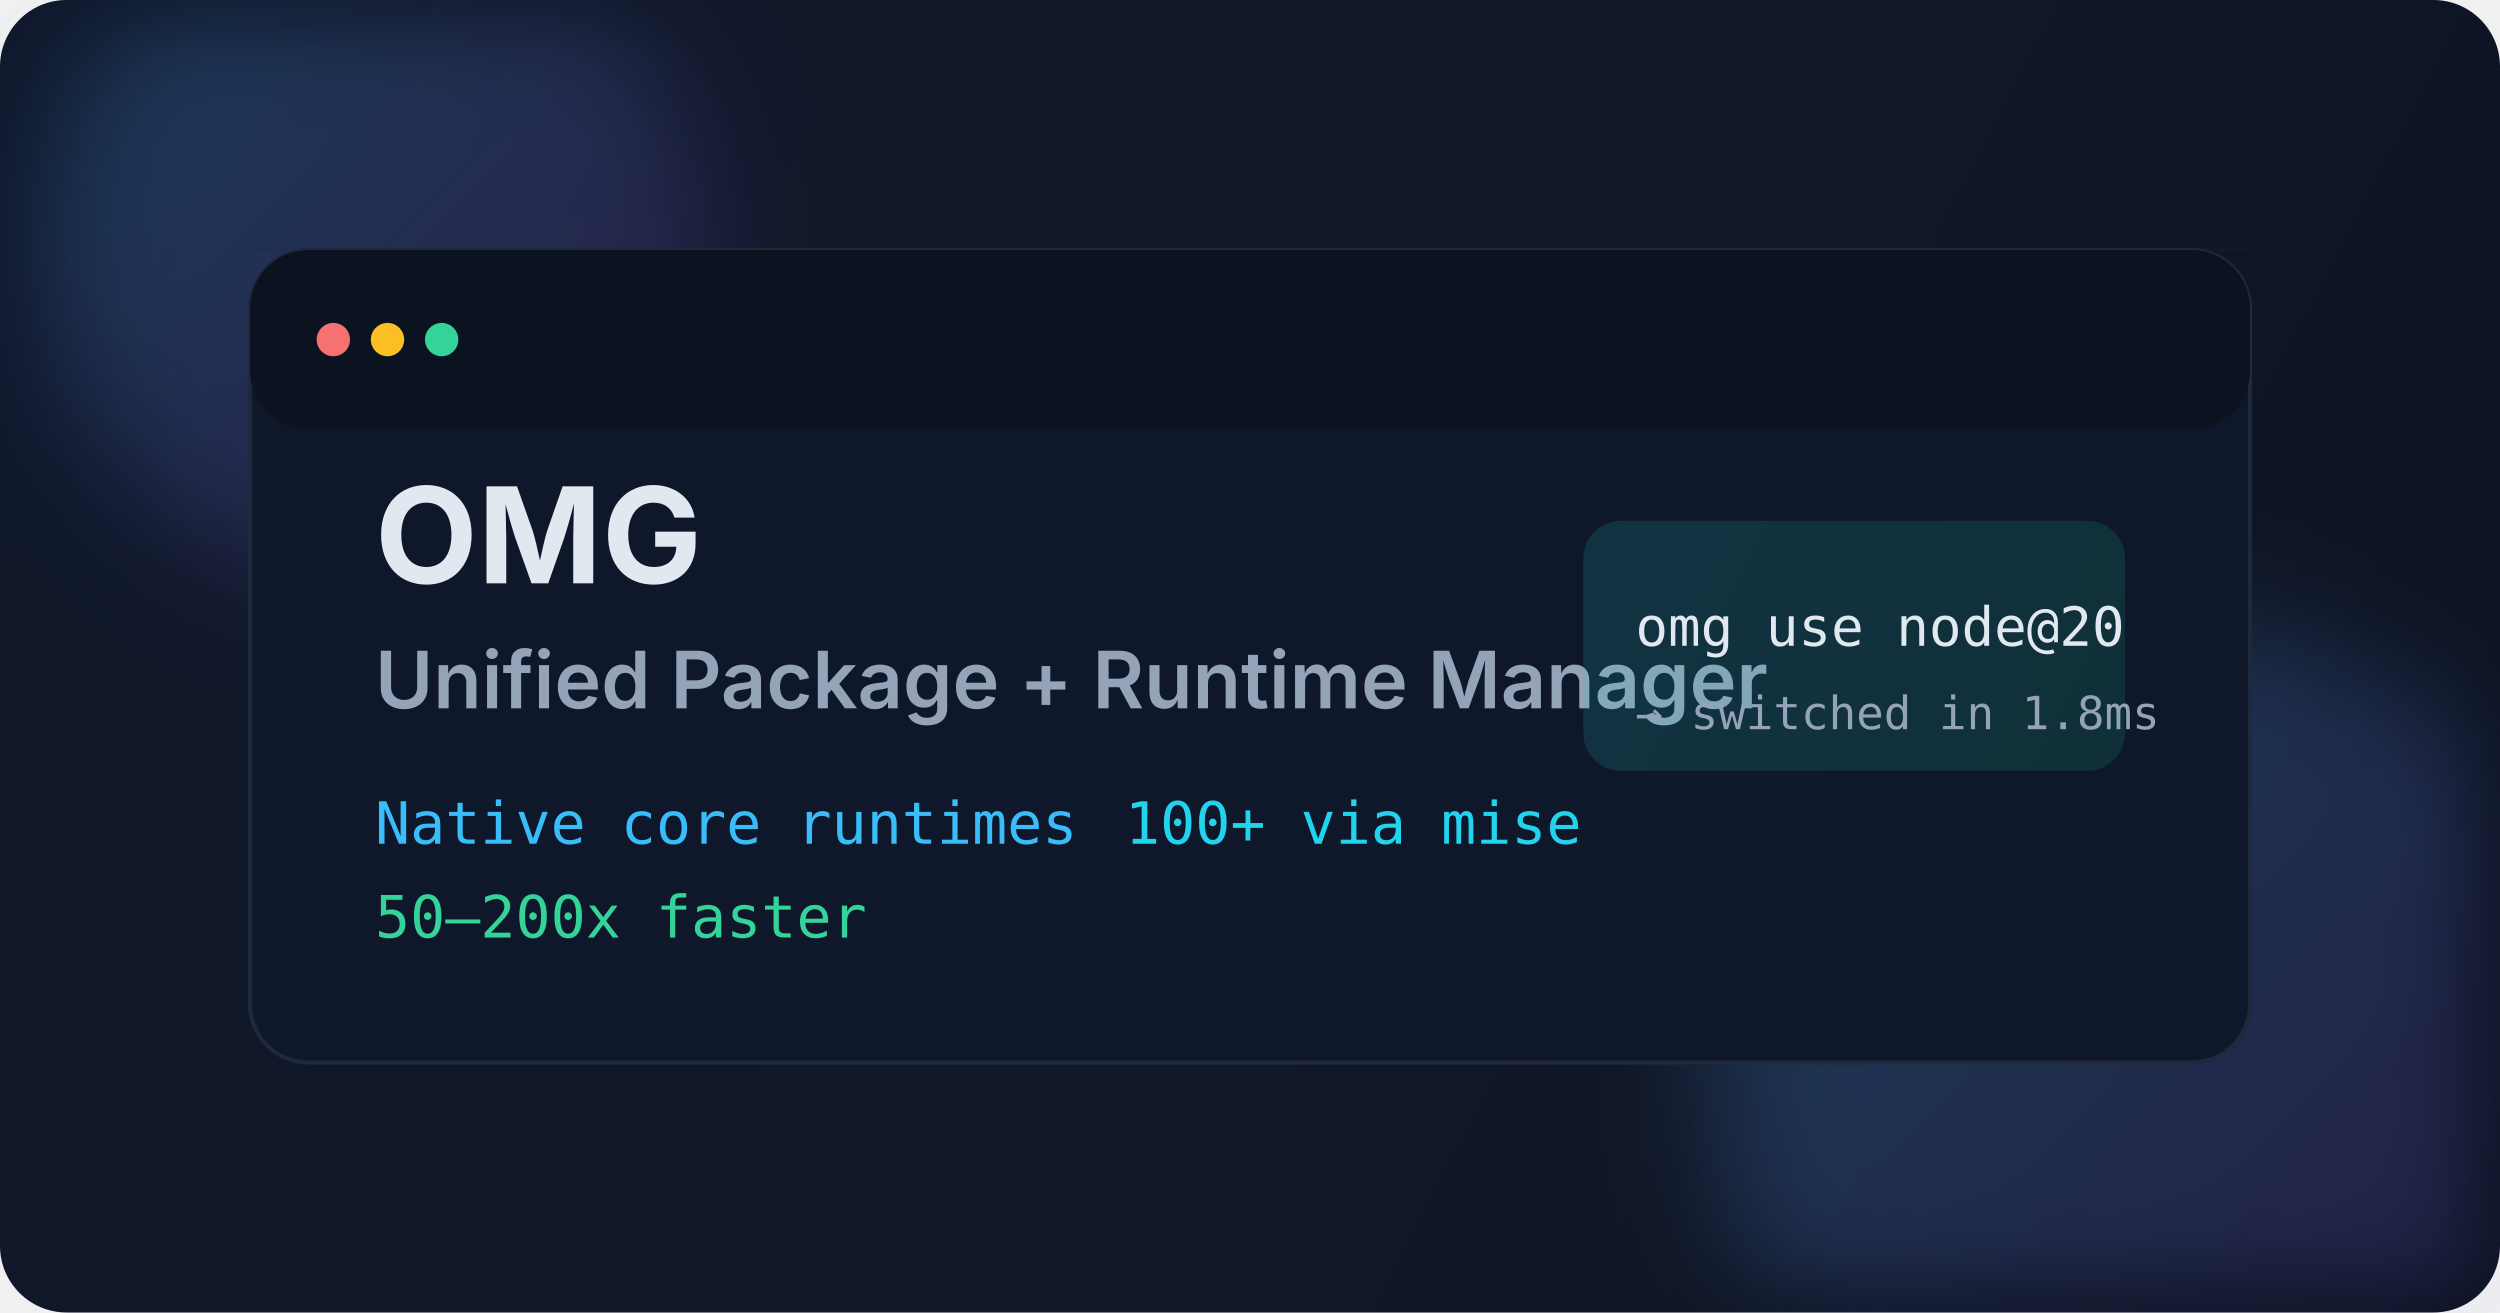
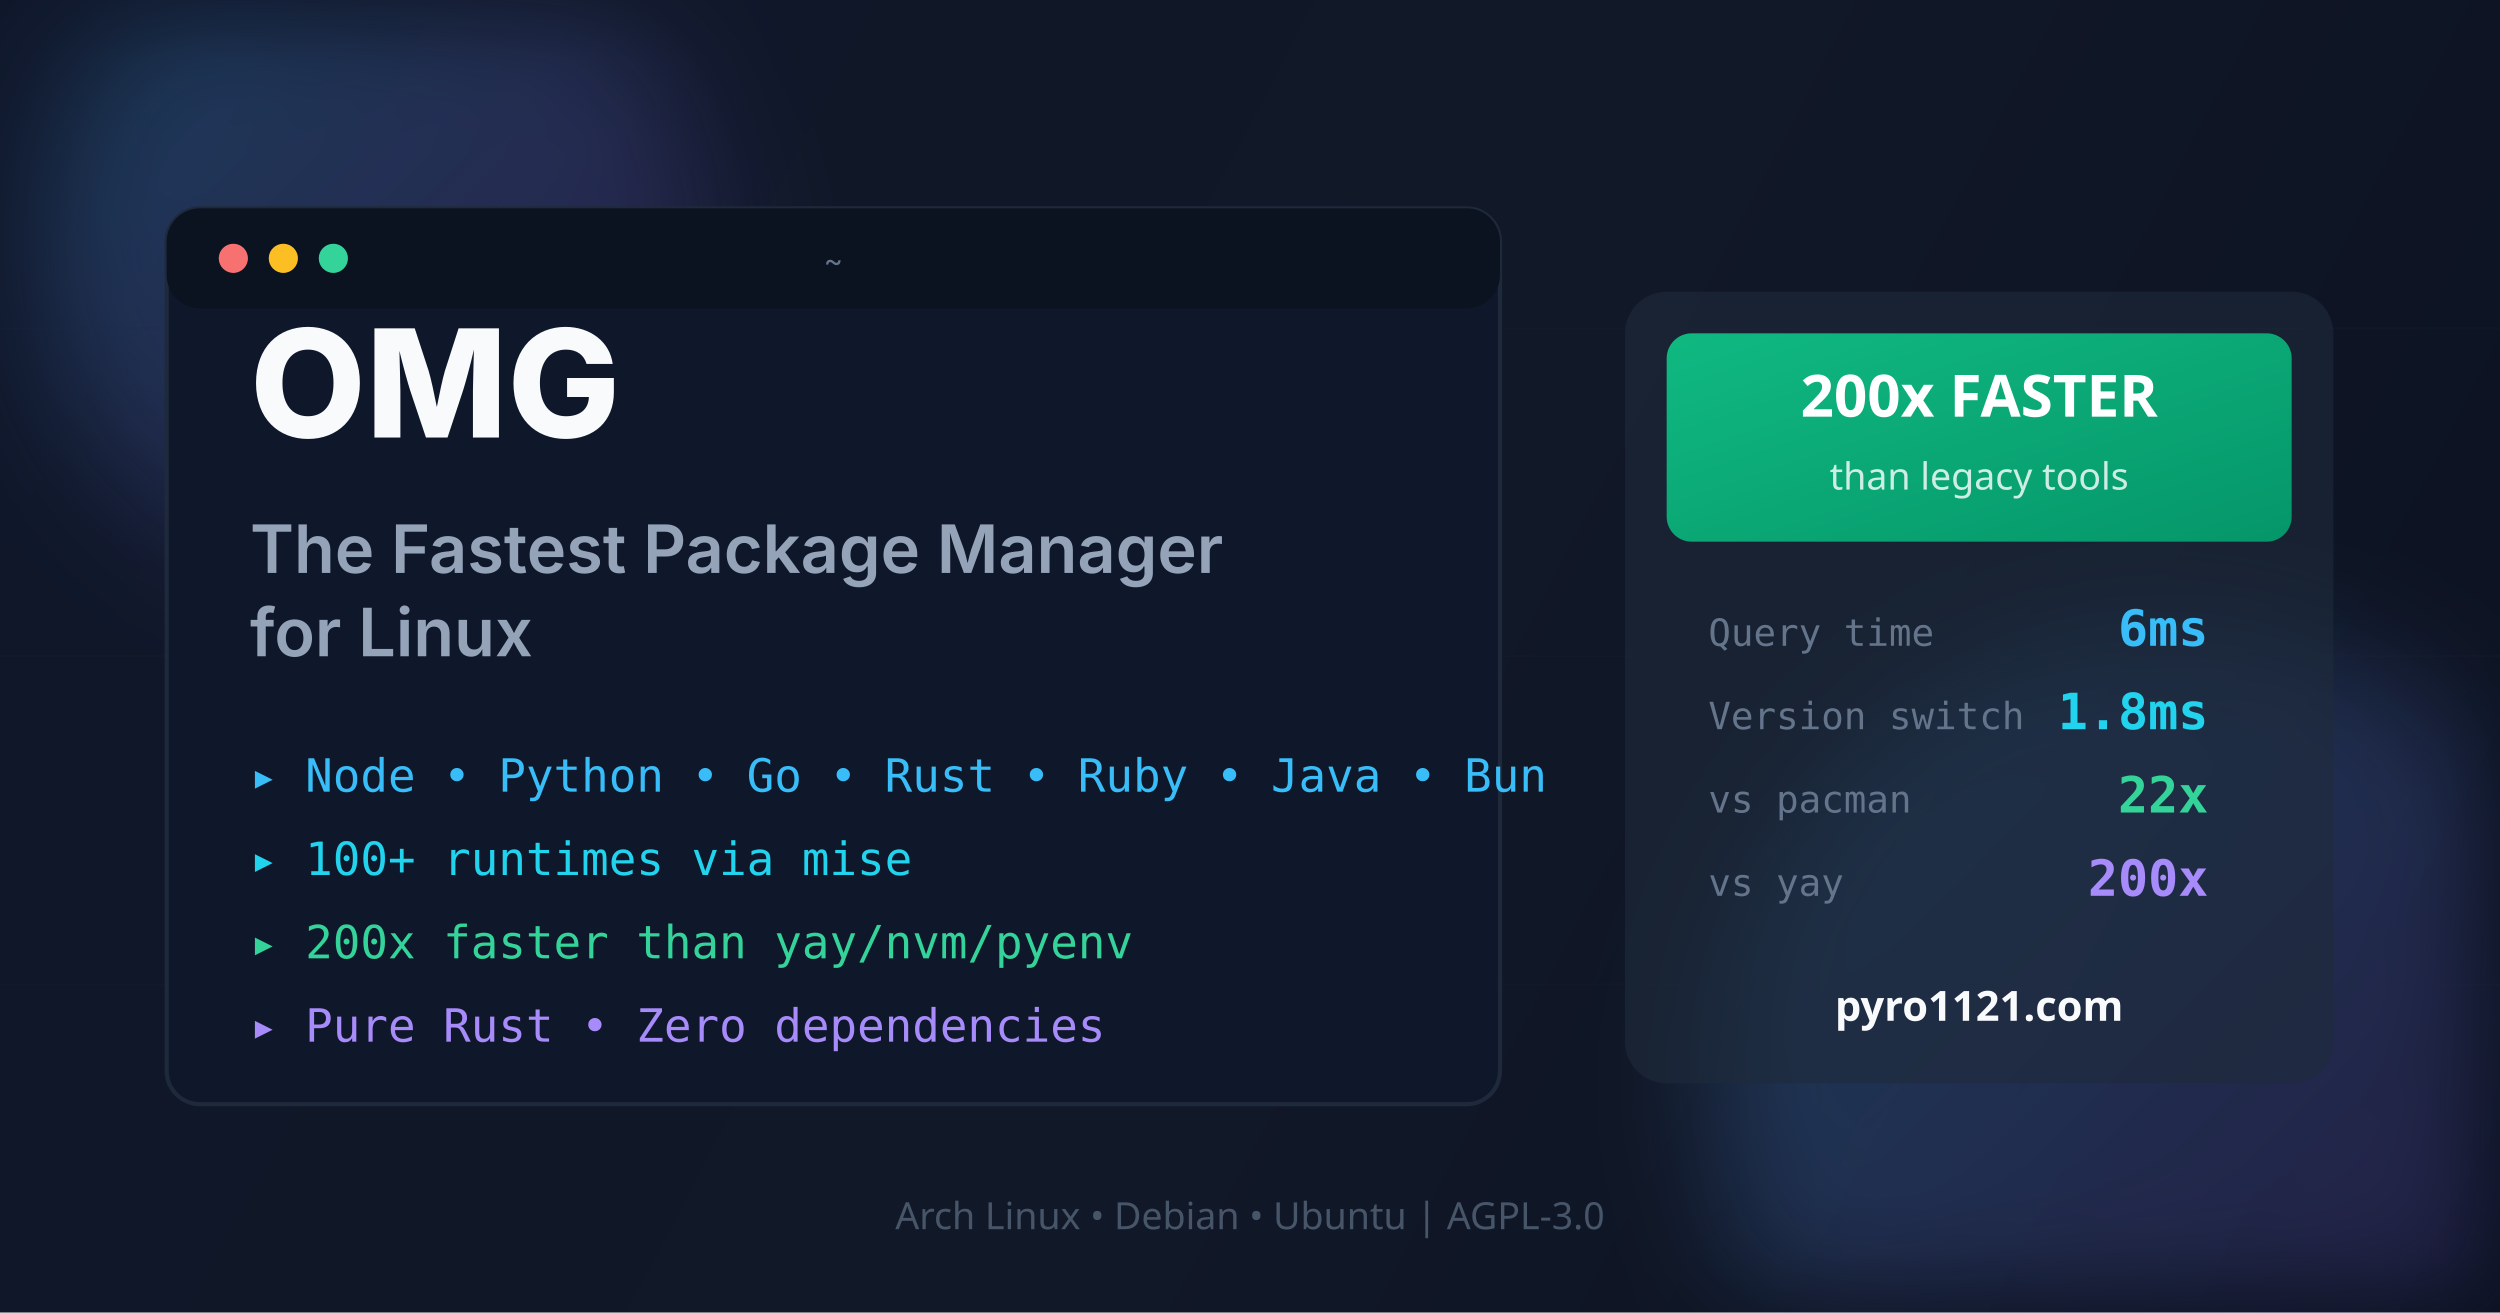
<svg xmlns="http://www.w3.org/2000/svg" width="1200" height="630" viewBox="0 0 1200 630" fill="none">
  <defs>
    <linearGradient id="bg" x1="0" y1="0" x2="1200" y2="630" gradientUnits="userSpaceOnUse">
      <stop offset="0" stop-color="#0F172A" />
      <stop offset="0.55" stop-color="#111827" />
      <stop offset="1" stop-color="#0B1120" />
    </linearGradient>
    <linearGradient id="accent" x1="180" y1="120" x2="980" y2="520" gradientUnits="userSpaceOnUse">
      <stop offset="0" stop-color="#6366F1" />
      <stop offset="0.45" stop-color="#22D3EE" />
      <stop offset="1" stop-color="#10B981" />
    </linearGradient>
    <linearGradient id="glow" x1="0" y1="0" x2="1" y2="1">
      <stop offset="0" stop-color="#38BDF8" stop-opacity="0.25" />
      <stop offset="1" stop-color="#A855F7" stop-opacity="0.15" />
    </linearGradient>
+     <linearGradient id="badge" x1="0" y1="0" x2="1" y2="1">
+       <stop offset="0" stop-color="#10B981" />
+       <stop offset="1" stop-color="#059669" />
+     </linearGradient>
    <filter id="blur" x="-20%" y="-20%" width="140%" height="140%" color-interpolation-filters="sRGB">
      <feGaussianBlur stdDeviation="30" />
    </filter>
  </defs>
-   <rect width="1200" height="630" rx="32" fill="url(#bg)" />
+   <rect width="1200" height="630" fill="url(#bg)" />
  <circle cx="180" cy="120" r="160" fill="url(#glow)" filter="url(#blur)" />
  <circle cx="1040" cy="520" r="220" fill="url(#glow)" filter="url(#blur)" />
-   <g opacity="0.18" stroke="#1E293B" stroke-width="2">
-     <path d="M120 120H1080" />
-     <path d="M120 210H1080" />
-     <path d="M120 300H1080" />
-     <path d="M120 390H1080" />
-     <path d="M120 480H1080" />
+   <g opacity="0.12" stroke="#1E293B" stroke-width="1">
+     <path d="M0 157.5H1200" />
+     <path d="M0 315H1200" />
+     <path d="M0 472.5H1200" />
  </g>
  <g>
-     <rect x="120" y="120" width="960" height="390" rx="28" fill="#0F172A" stroke="#1E293B" stroke-width="2" />
-     <rect x="120" y="120" width="960" height="86" rx="28" fill="#0B1220" />
-     <circle cx="160" cy="163" r="8" fill="#F87171" />
-     <circle cx="186" cy="163" r="8" fill="#FBBF24" />
-     <circle cx="212" cy="163" r="8" fill="#34D399" />
+     <rect x="80" y="100" width="640" height="430" rx="16" fill="#0F172A" stroke="#1E293B" stroke-width="2" />
+     <rect x="80" y="100" width="640" height="48" rx="16" fill="#0B1220" />
+     <circle cx="112" cy="124" r="7" fill="#F87171" />
+     <circle cx="136" cy="124" r="7" fill="#FBBF24" />
+     <circle cx="160" cy="124" r="7" fill="#34D399" />
+     <text x="400" y="130" font-family="system-ui, -apple-system, sans-serif" font-size="14" fill="#64748B" text-anchor="middle">~</text>
  </g>
-   <text x="180" y="280" font-family="Inter, Arial, sans-serif" font-size="64" font-weight="700" fill="#E2E8F0">OMG</text>
-   <text x="180" y="340" font-family="Inter, Arial, sans-serif" font-size="38" font-weight="600" fill="#94A3B8">Unified Package + Runtime Manager</text>
-   <text x="180" y="405" font-family="JetBrains Mono, monospace" font-size="28" fill="#38BDF8">Native core runtimes</text>
-   <text x="540" y="405" font-family="JetBrains Mono, monospace" font-size="28" fill="#22D3EE">100+ via mise</text>
-   <text x="180" y="450" font-family="JetBrains Mono, monospace" font-size="28" fill="#34D399">50–200x faster</text>
-   <rect x="760" y="250" width="260" height="120" rx="18" fill="url(#accent)" opacity="0.15" />
-   <text x="785" y="310" font-family="JetBrains Mono, monospace" font-size="26" fill="#E2E8F0">omg use node@20</text>
-   <text x="785" y="350" font-family="JetBrains Mono, monospace" font-size="22" fill="#94A3B8">→ switched in 1.8ms</text>
+   <text x="120" y="210" font-family="system-ui, -apple-system, sans-serif" font-size="72" font-weight="800" fill="#F8FAFC">OMG</text>
+   <text x="120" y="275" font-family="system-ui, -apple-system, sans-serif" font-size="32" font-weight="600" fill="#94A3B8">The Fastest Package Manager</text>
+   <text x="120" y="315" font-family="system-ui, -apple-system, sans-serif" font-size="32" font-weight="600" fill="#94A3B8">for Linux</text>
+   <text x="120" y="380" font-family="ui-monospace, monospace" font-size="22" fill="#38BDF8">▸ Node • Python • Go • Rust • Ruby • Java • Bun</text>
+   <text x="120" y="420" font-family="ui-monospace, monospace" font-size="22" fill="#22D3EE">▸ 100+ runtimes via mise</text>
+   <text x="120" y="460" font-family="ui-monospace, monospace" font-size="22" fill="#34D399">▸ 200x faster than yay/nvm/pyenv</text>
+   <text x="120" y="500" font-family="ui-monospace, monospace" font-size="22" fill="#A78BFA">▸ Pure Rust • Zero dependencies</text>
+   <g transform="translate(780, 140)">
+     <rect width="340" height="380" rx="20" fill="#1E293B" opacity="0.6" />
+     <rect x="20" y="20" width="300" height="100" rx="12" fill="url(#badge)" />
+     <text x="170" y="60" font-family="system-ui, sans-serif" font-size="28" font-weight="700" fill="white" text-anchor="middle">200x FASTER</text>
+     <text x="170" y="95" font-family="system-ui, sans-serif" font-size="18" fill="rgba(255,255,255,0.8)" text-anchor="middle">than legacy tools</text>
+     <text x="40" y="170" font-family="ui-monospace, monospace" font-size="18" fill="#64748B">Query time</text>
+     <text x="280" y="170" font-family="ui-monospace, monospace" font-size="24" font-weight="700" fill="#38BDF8" text-anchor="end">6ms</text>
+     <text x="40" y="210" font-family="ui-monospace, monospace" font-size="18" fill="#64748B">Version switch</text>
+     <text x="280" y="210" font-family="ui-monospace, monospace" font-size="24" font-weight="700" fill="#22D3EE" text-anchor="end">1.8ms</text>
+     <text x="40" y="250" font-family="ui-monospace, monospace" font-size="18" fill="#64748B">vs pacman</text>
+     <text x="280" y="250" font-family="ui-monospace, monospace" font-size="24" font-weight="700" fill="#34D399" text-anchor="end">22x</text>
+     <text x="40" y="290" font-family="ui-monospace, monospace" font-size="18" fill="#64748B">vs yay</text>
+     <text x="280" y="290" font-family="ui-monospace, monospace" font-size="24" font-weight="700" fill="#A78BFA" text-anchor="end">200x</text>
+     <text x="170" y="350" font-family="system-ui, sans-serif" font-size="20" font-weight="600" fill="#F8FAFC" text-anchor="middle">pyro1121.com</text>
+   </g>
+   <text x="600" y="590" font-family="system-ui, sans-serif" font-size="18" fill="#475569" text-anchor="middle">Arch Linux • Debian • Ubuntu | AGPL-3.0</text>
</svg>
